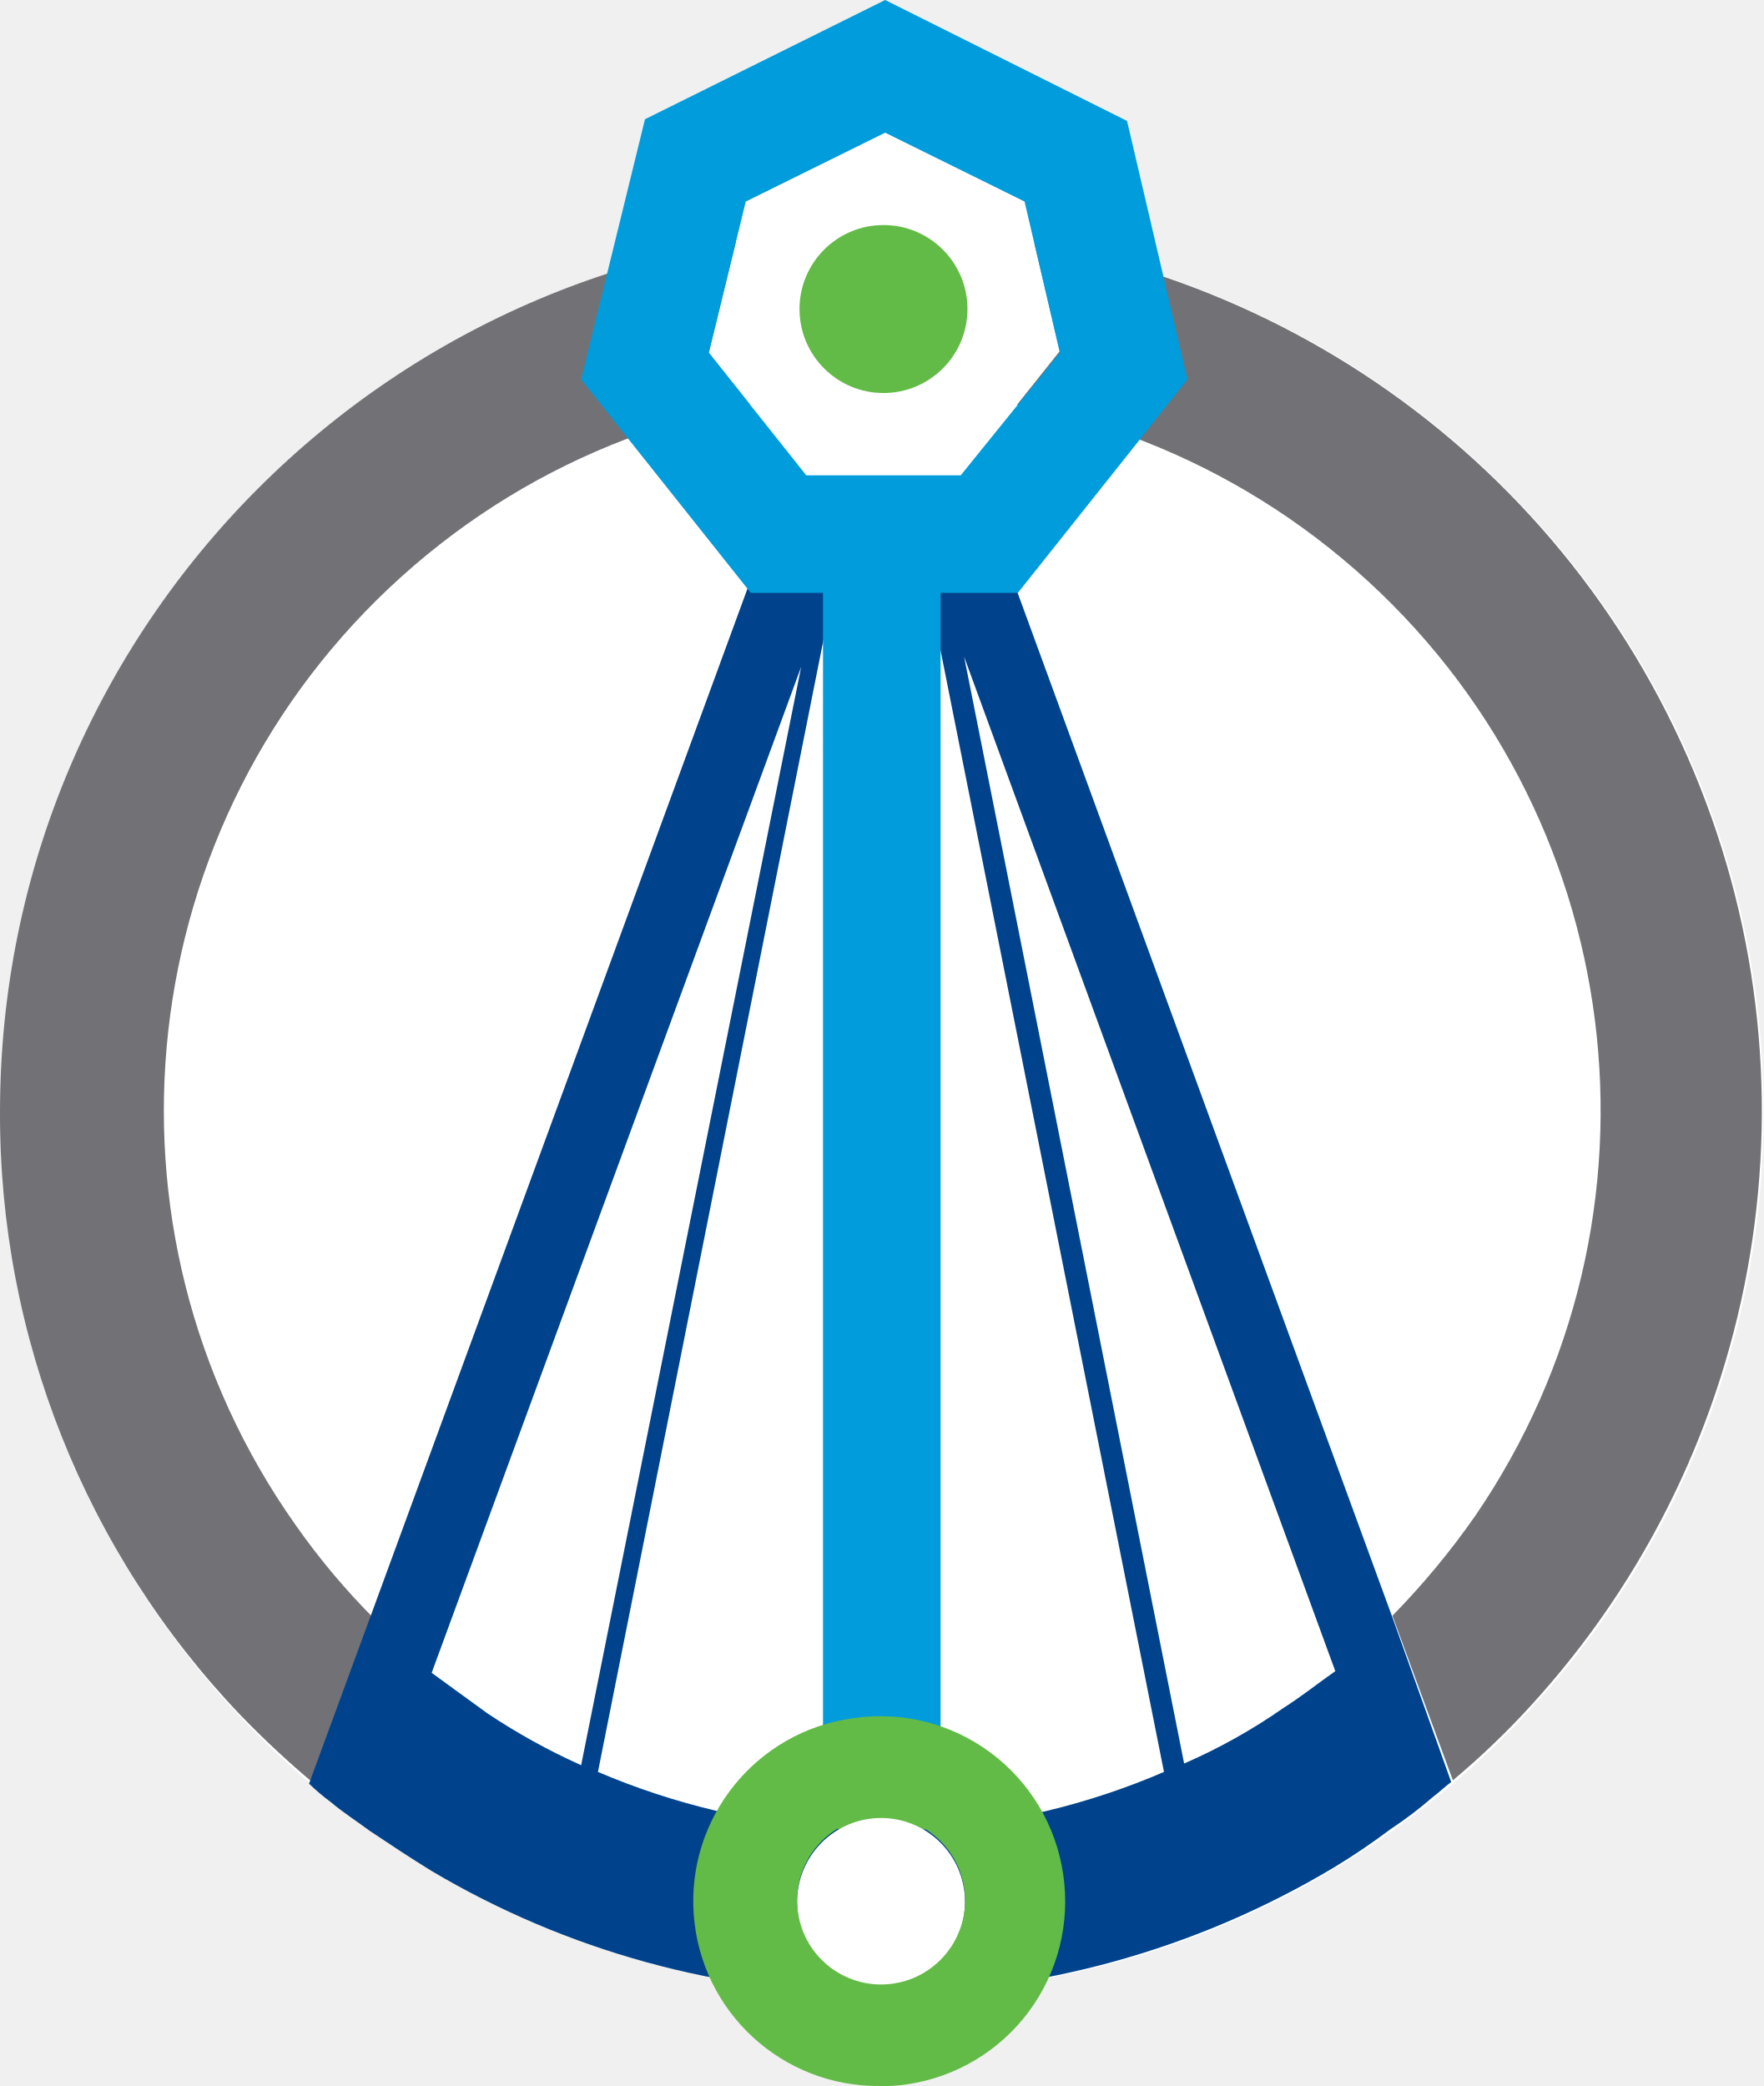
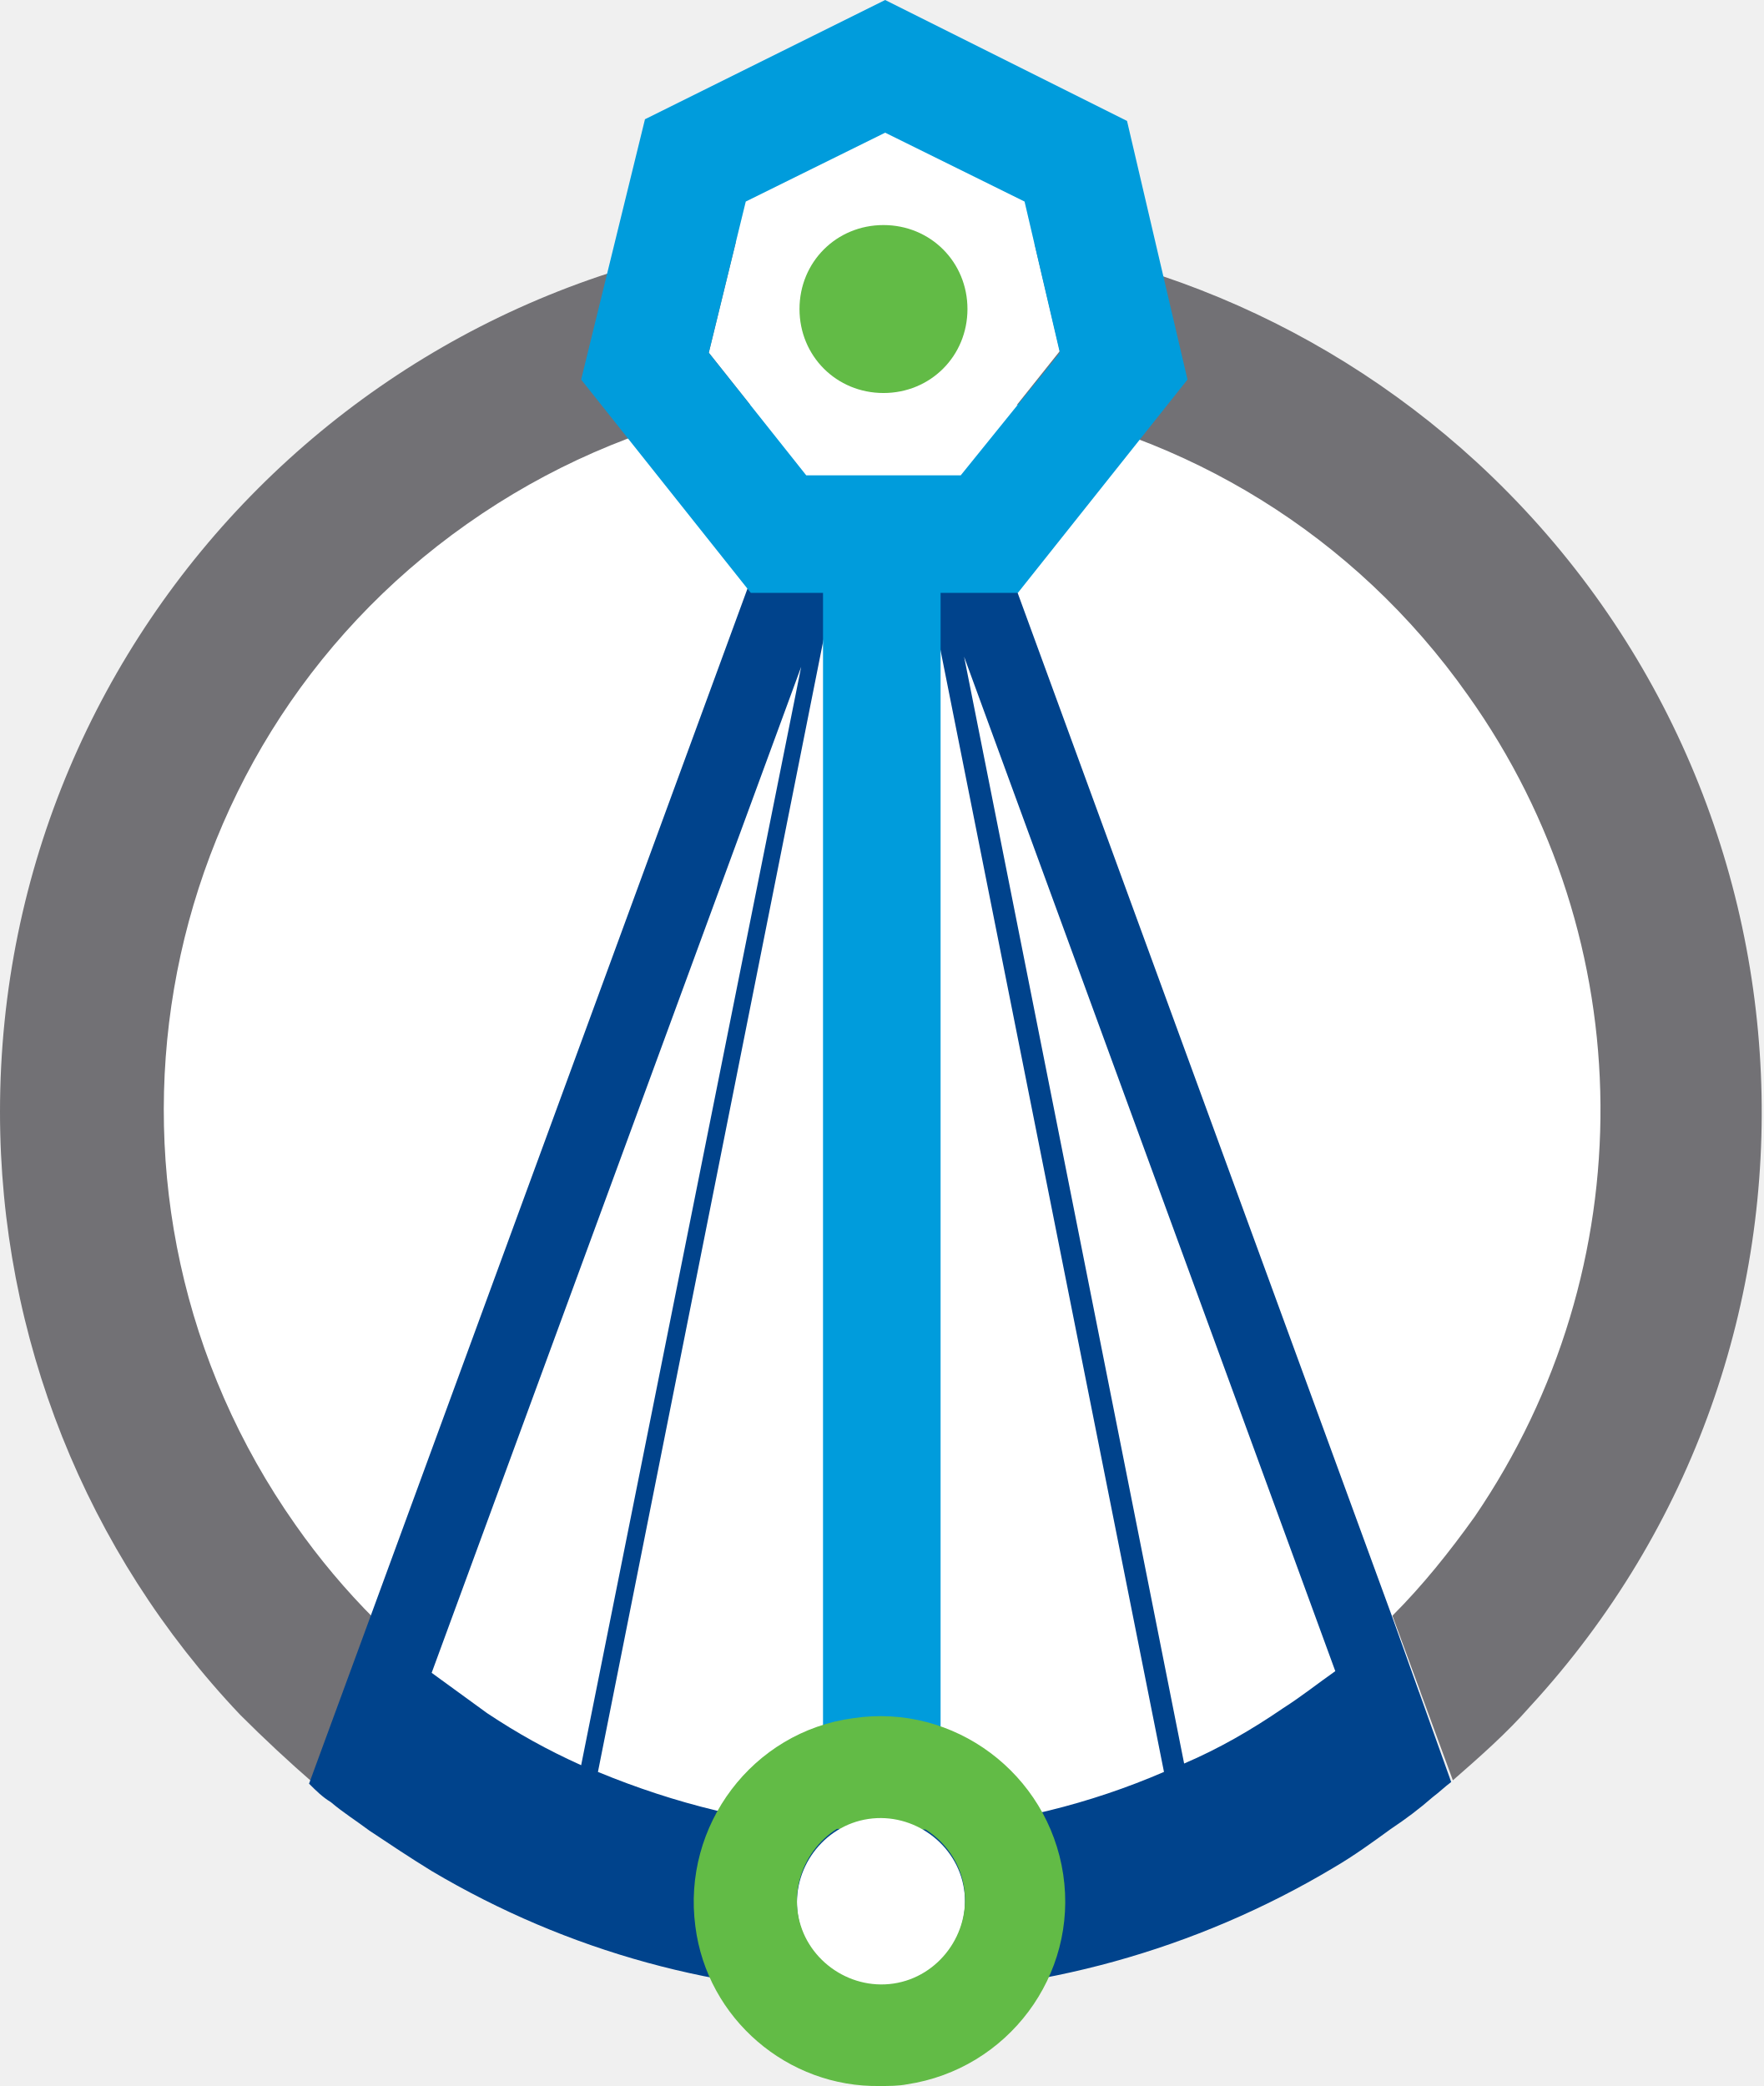
- <svg xmlns="http://www.w3.org/2000/svg" viewBox="0 0 105 124.2">
-   <g id="Layer_2" data-name="Layer 2">
-     <g id="Layer_1-2" data-name="Layer 1">
-       <circle cx="52.5" cy="66.2" r="52.5" fill="#fff" />
-       <path d="M57.7,111.8h0a5,5,0,0,1-5,5h0a5,5,0,0,1-5-5h0a5,5,0,0,1,5-5h0A5,5,0,0,1,57.7,111.8Z" fill="#62bb46" />
-       <path d="M52.5,13.7A52.49,52.49,0,0,0,0,66.2a51.78,51.78,0,0,0,14.3,35.9h0a56.25,56.25,0,0,0,4.4,4.1l3.6-9.8a42.23,42.23,0,0,1-4.7-5.6h0a42.77,42.77,0,1,1,70.2-.5,46.49,46.49,0,0,1-4.9,5.9l3.6,9.8a47.82,47.82,0,0,0,4.6-4.4A52.45,52.45,0,0,0,52.5,13.7Z" fill="#727175" />
-       <path d="M82.9,96.3,59.6,32.6l-3.3,1.2L55.7,31l-1.2.2,14.8,74.3a42.93,42.93,0,0,1-14,3.4,28.1,28.1,0,0,1-2.9.1,19.27,19.27,0,0,1-2.4-.1,43.36,43.36,0,0,1-14.4-3.4L50.4,31.2,49.2,31l-.6,2.8-3.2-1.2L22,96.4l-3.6,9.8a12.67,12.67,0,0,0,1.3,1.1v-.1h0v.1h0c.7.6,1.5,1.1,2.3,1.7,1.2.8,2.4,1.6,3.7,2.4h0a52.26,52.26,0,0,0,26.6,7.3,53,53,0,0,0,27.1-7.5h0a40.47,40.47,0,0,0,3.4-2.3,23.48,23.48,0,0,0,2.5-1.9c.4-.3.7-.6,1.1-.9ZM29,102l-3.3-2.4,22-59.9L34.6,105.1A38.07,38.07,0,0,1,29,102Zm47.4-.3h0a34.18,34.18,0,0,1-5.9,3.3L57.4,39.1,79.5,99.5C78.5,100.2,77.5,101,76.4,101.7Z" fill="#00438c" />
-       <polygon points="52.7 7.8 44.4 12 42.2 21 48 28.3 57.2 28.3 63.1 20.9 61 12 52.7 7.8" fill="#fff" />
-       <path d="M57.6,18.4h0a5,5,0,0,1-5,5h0a5,5,0,0,1-5-5h0a5,5,0,0,1,5-5h0A5,5,0,0,1,57.6,18.4Z" fill="#62bb46" />
-       <path d="M70.7,22.6,67.1,7.2,52.7,0,38.4,7.1,34.6,22.6,44.7,35.3H49v69.2h7V35.3h4.6ZM48,28.3,42.2,21l2.2-9,8.3-4.1L61,12l2.1,9-5.9,7.3Z" fill="#009cdc" />
-       <path d="M51.7,108.3a5,5,0,1,0,5.7,4.2A5,5,0,0,0,51.7,108.3Z" fill="#fff" />
-       <path d="M63.3,111.6a11,11,0,0,0-12.5-9.3h0a11,11,0,0,0,1.6,21.9,8.6,8.6,0,0,0,1.6-.1A11,11,0,0,0,63.3,111.6Zm-10.1,6.5a5,5,0,1,1,4.2-5.7A5,5,0,0,1,53.2,118.1Z" fill="#62bb46" />
-     </g>
-   </g>
+ <svg xmlns="http://www.w3.org/2000/svg" version="1.1" id="Layer_1" x="0px" y="0px" viewBox="0 0 105 124.2" style="enable-background:new 0 0 105 124.2;" xml:space="preserve">
+   <style type="text/css">
+ 	.st0{fill:#FFFFFF;}
+ 	.st1{fill:#62BB46;}
+ 	.st2{fill:#727175;}
+ 	.st3{fill:#00438C;}
+ 	.st4{fill:#009CDC;}
+ </style>
+   <circle class="st0" cx="51.5" cy="65.5" r="48.3" />
+   <path class="st1" d="M57.7,111.8L57.7,111.8c0,2.8-2.2,5-5,5l0,0c-2.8,0-5-2.2-5-5l0,0c0-2.8,2.2-5,5-5l0,0  C55.5,106.8,57.7,109,57.7,111.8z" />
+   <path class="st2" d="M52.5,13.7C23.5,13.7,0,37.2,0,66.2l0,0c0,13.4,5.1,26.2,14.3,35.9l0,0c1.4,1.4,2.9,2.8,4.4,4.1l3.6-9.8  c-1.7-1.7-3.3-3.6-4.7-5.6l0,0C4,71.5,8.5,44.8,27.8,31.2s46-9.1,59.6,10.2C97.8,56,97.9,75.5,87.8,90.3c-1.5,2.1-3.1,4.1-4.9,5.9  l3.6,9.8c1.6-1.4,3.2-2.8,4.6-4.4c19.6-21.3,18.1-54.5-3.2-74.1C78.2,18.6,65.6,13.7,52.5,13.7z" />
+   <path class="st3" d="M82.9,96.3L59.6,32.6l-3.3,1.2L55.7,31l-1.2,0.2l14.8,74.3c-4.4,1.9-9.2,3.1-14,3.4c-1,0.1-1.9,0.1-2.9,0.1  c-0.8,0-1.6,0-2.4-0.1c-5-0.3-9.8-1.5-14.4-3.4l14.8-74.3L49.2,31l-0.6,2.8l-3.2-1.2L22,96.4l-3.6,9.8c0.4,0.4,0.8,0.8,1.3,1.1v-0.1  l0,0v0.1l0,0c0.7,0.6,1.5,1.1,2.3,1.7c1.2,0.8,2.4,1.6,3.7,2.4l0,0c8.1,4.8,17.2,7.3,26.6,7.3c9.5,0,18.9-2.6,27.1-7.5l0,0  c1.2-0.7,2.3-1.5,3.4-2.3c0.9-0.6,1.7-1.2,2.5-1.9c0.4-0.3,0.7-0.6,1.1-0.9L82.9,96.3z M29,102l-3.3-2.4l22-59.9l-13.1,65.4  C32.6,104.2,30.8,103.2,29,102z M76.4,101.7L76.4,101.7c-1.9,1.3-3.8,2.4-5.9,3.3L57.4,39.1l22.1,60.4  C78.5,100.2,77.5,101,76.4,101.7z" />
+   <polygon class="st0" points="52.7,7.8 44.4,12 42.2,21 48,28.3 57.2,28.3 63.1,20.9 61,12 " />
+   <path class="st1" d="M57.6,18.4L57.6,18.4c0,2.8-2.2,5-5,5l0,0c-2.8,0-5-2.2-5-5l0,0c0-2.8,2.2-5,5-5l0,0  C55.4,13.4,57.6,15.6,57.6,18.4z" />
+   <path class="st4" d="M70.7,22.6L67.1,7.2L52.7,0L38.4,7.1l-3.8,15.5l10.1,12.7H49v69.2h7V35.3h4.6L70.7,22.6z M48,28.3L42.2,21  l2.2-9l8.3-4.1L61,12l2.1,9l-5.9,7.3H48z" />
+   <path class="st0" d="M51.7,108.3c-2.7,0.4-4.6,3-4.2,5.7s3,4.6,5.7,4.2s4.6-3,4.2-5.7C57,109.8,54.4,107.9,51.7,108.3L51.7,108.3z" />
+   <path class="st1" d="M63.3,111.6c-0.9-6-6.5-10.2-12.5-9.3l0,0l0,0c-6,0.8-10.2,6.4-9.4,12.4c0.7,5.5,5.5,9.6,11,9.5  c0.5,0,1.1,0,1.6-0.1C60,123.2,64.2,117.6,63.3,111.6L63.3,111.6z M53.2,118.1c-2.7,0.4-5.3-1.5-5.7-4.2s1.5-5.3,4.2-5.7  c2.7-0.4,5.3,1.5,5.7,4.2C57.8,115.1,55.9,117.7,53.2,118.1L53.2,118.1z" />
</svg>
